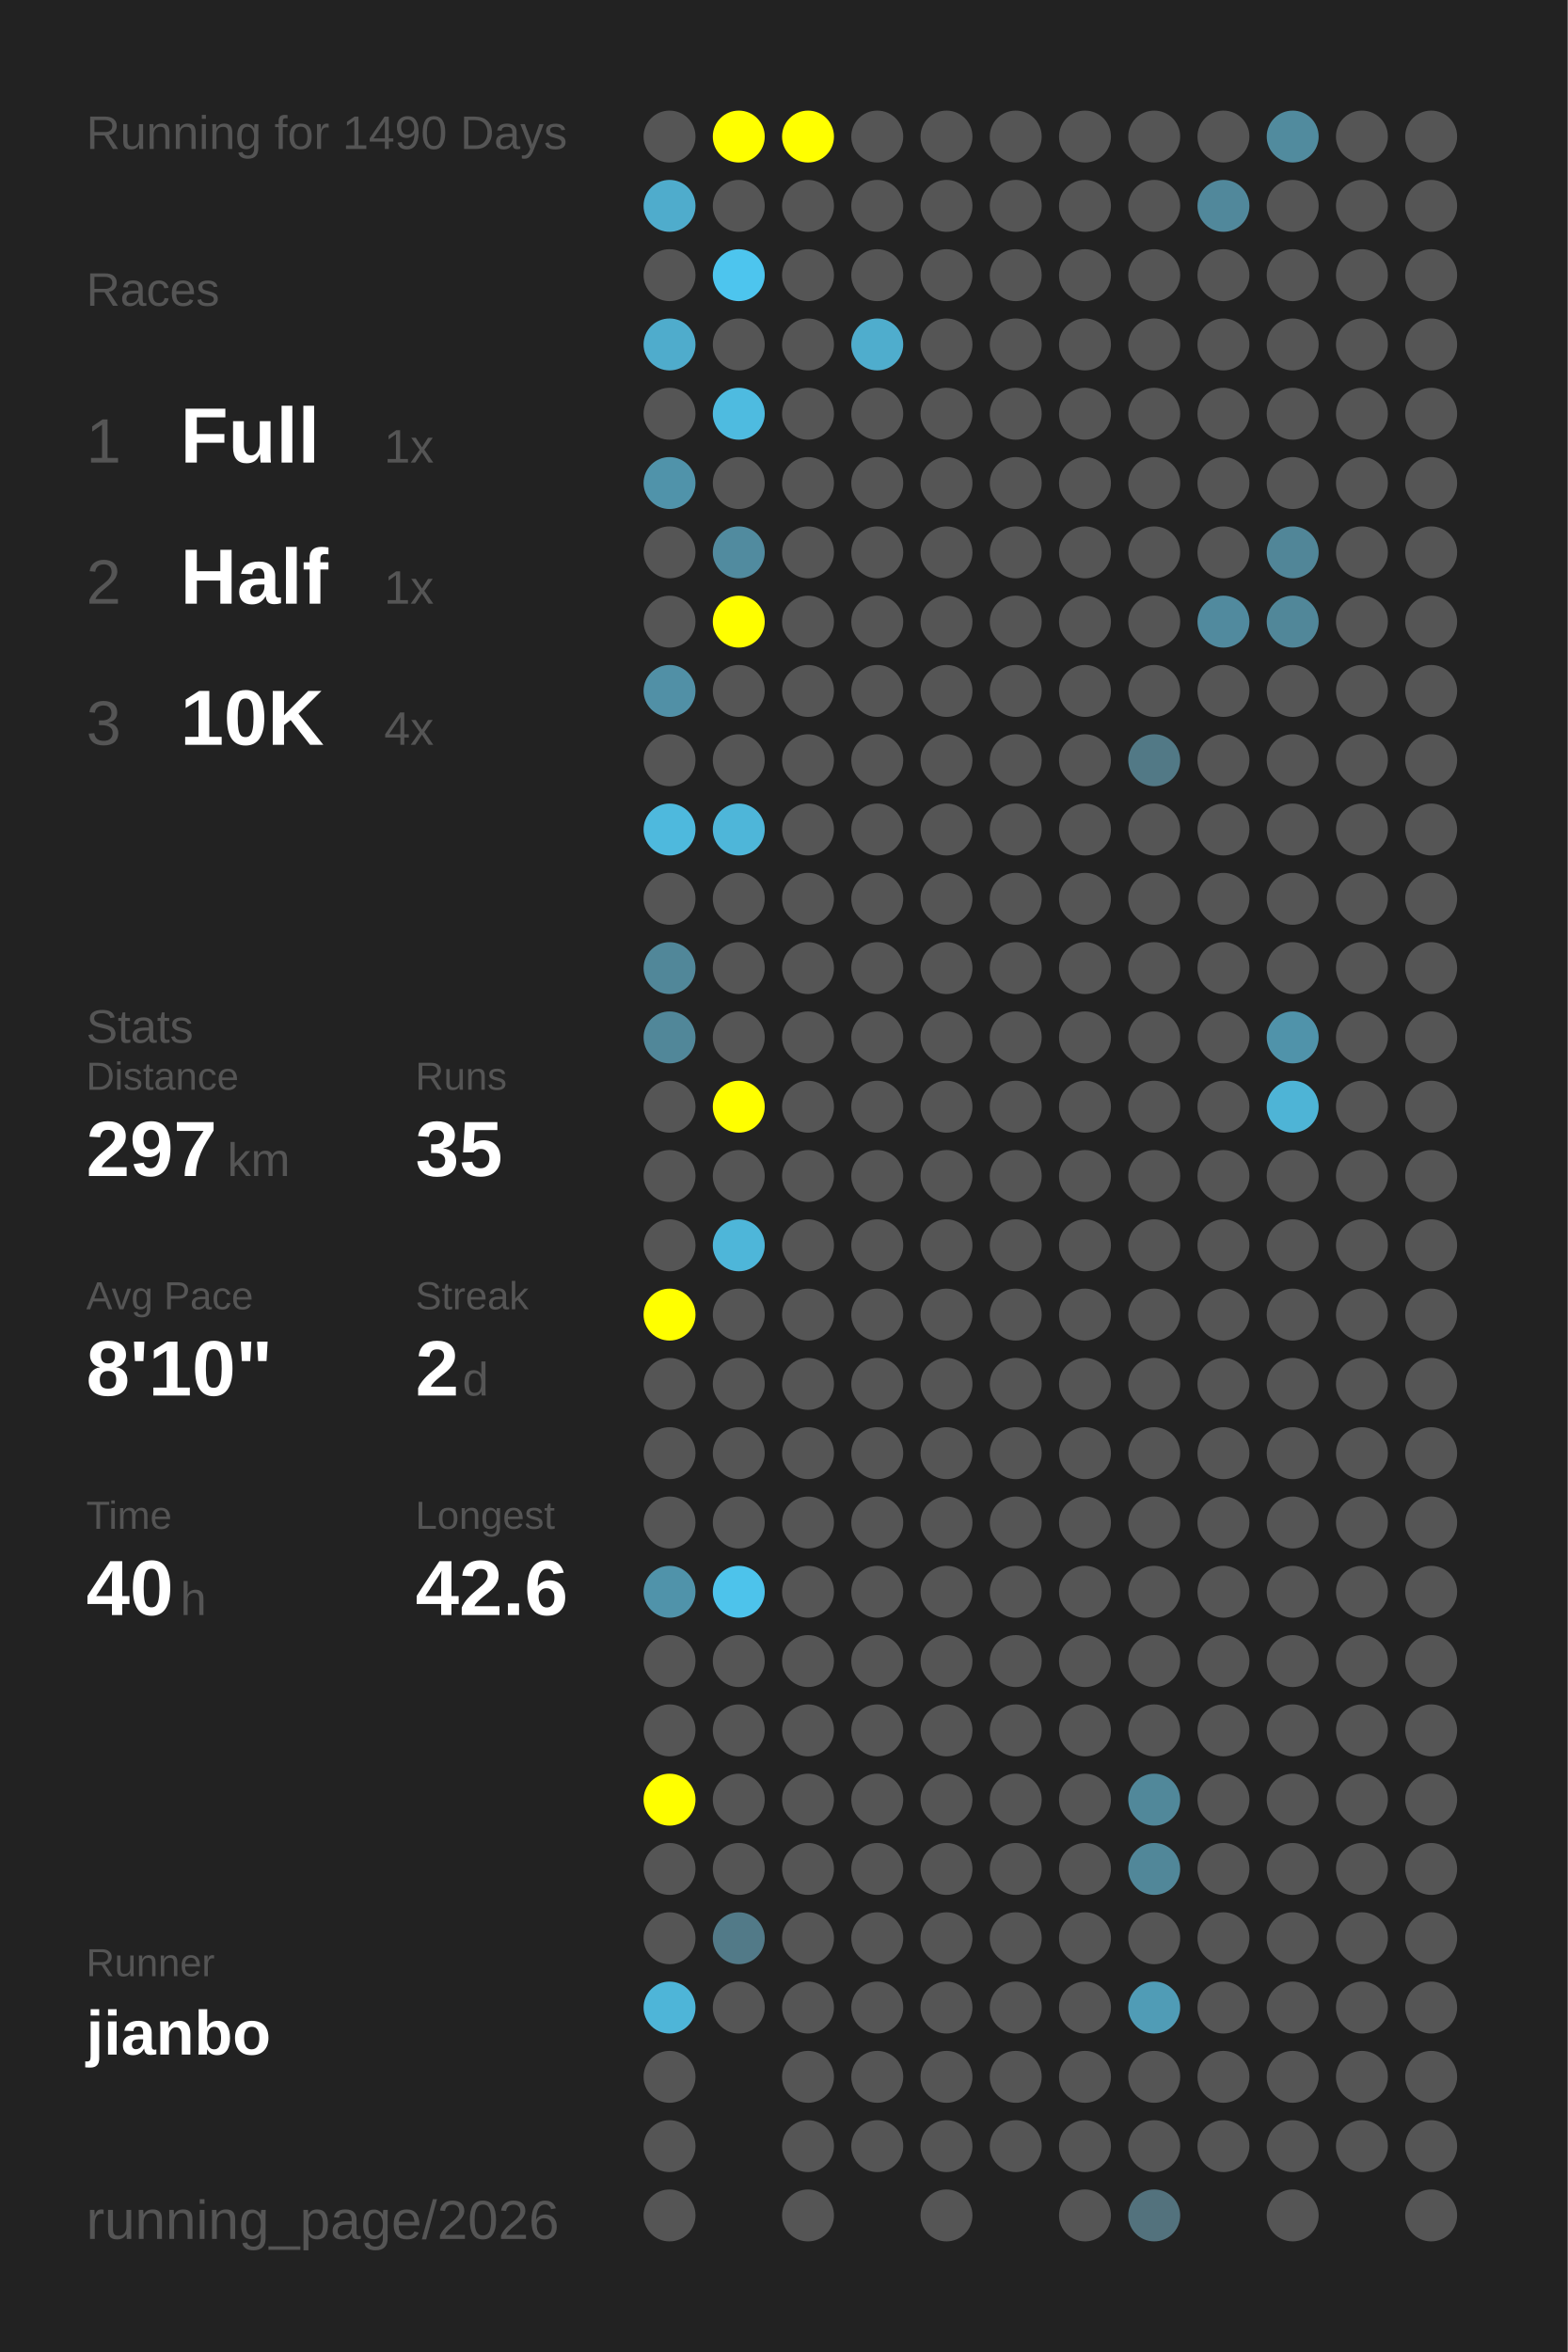
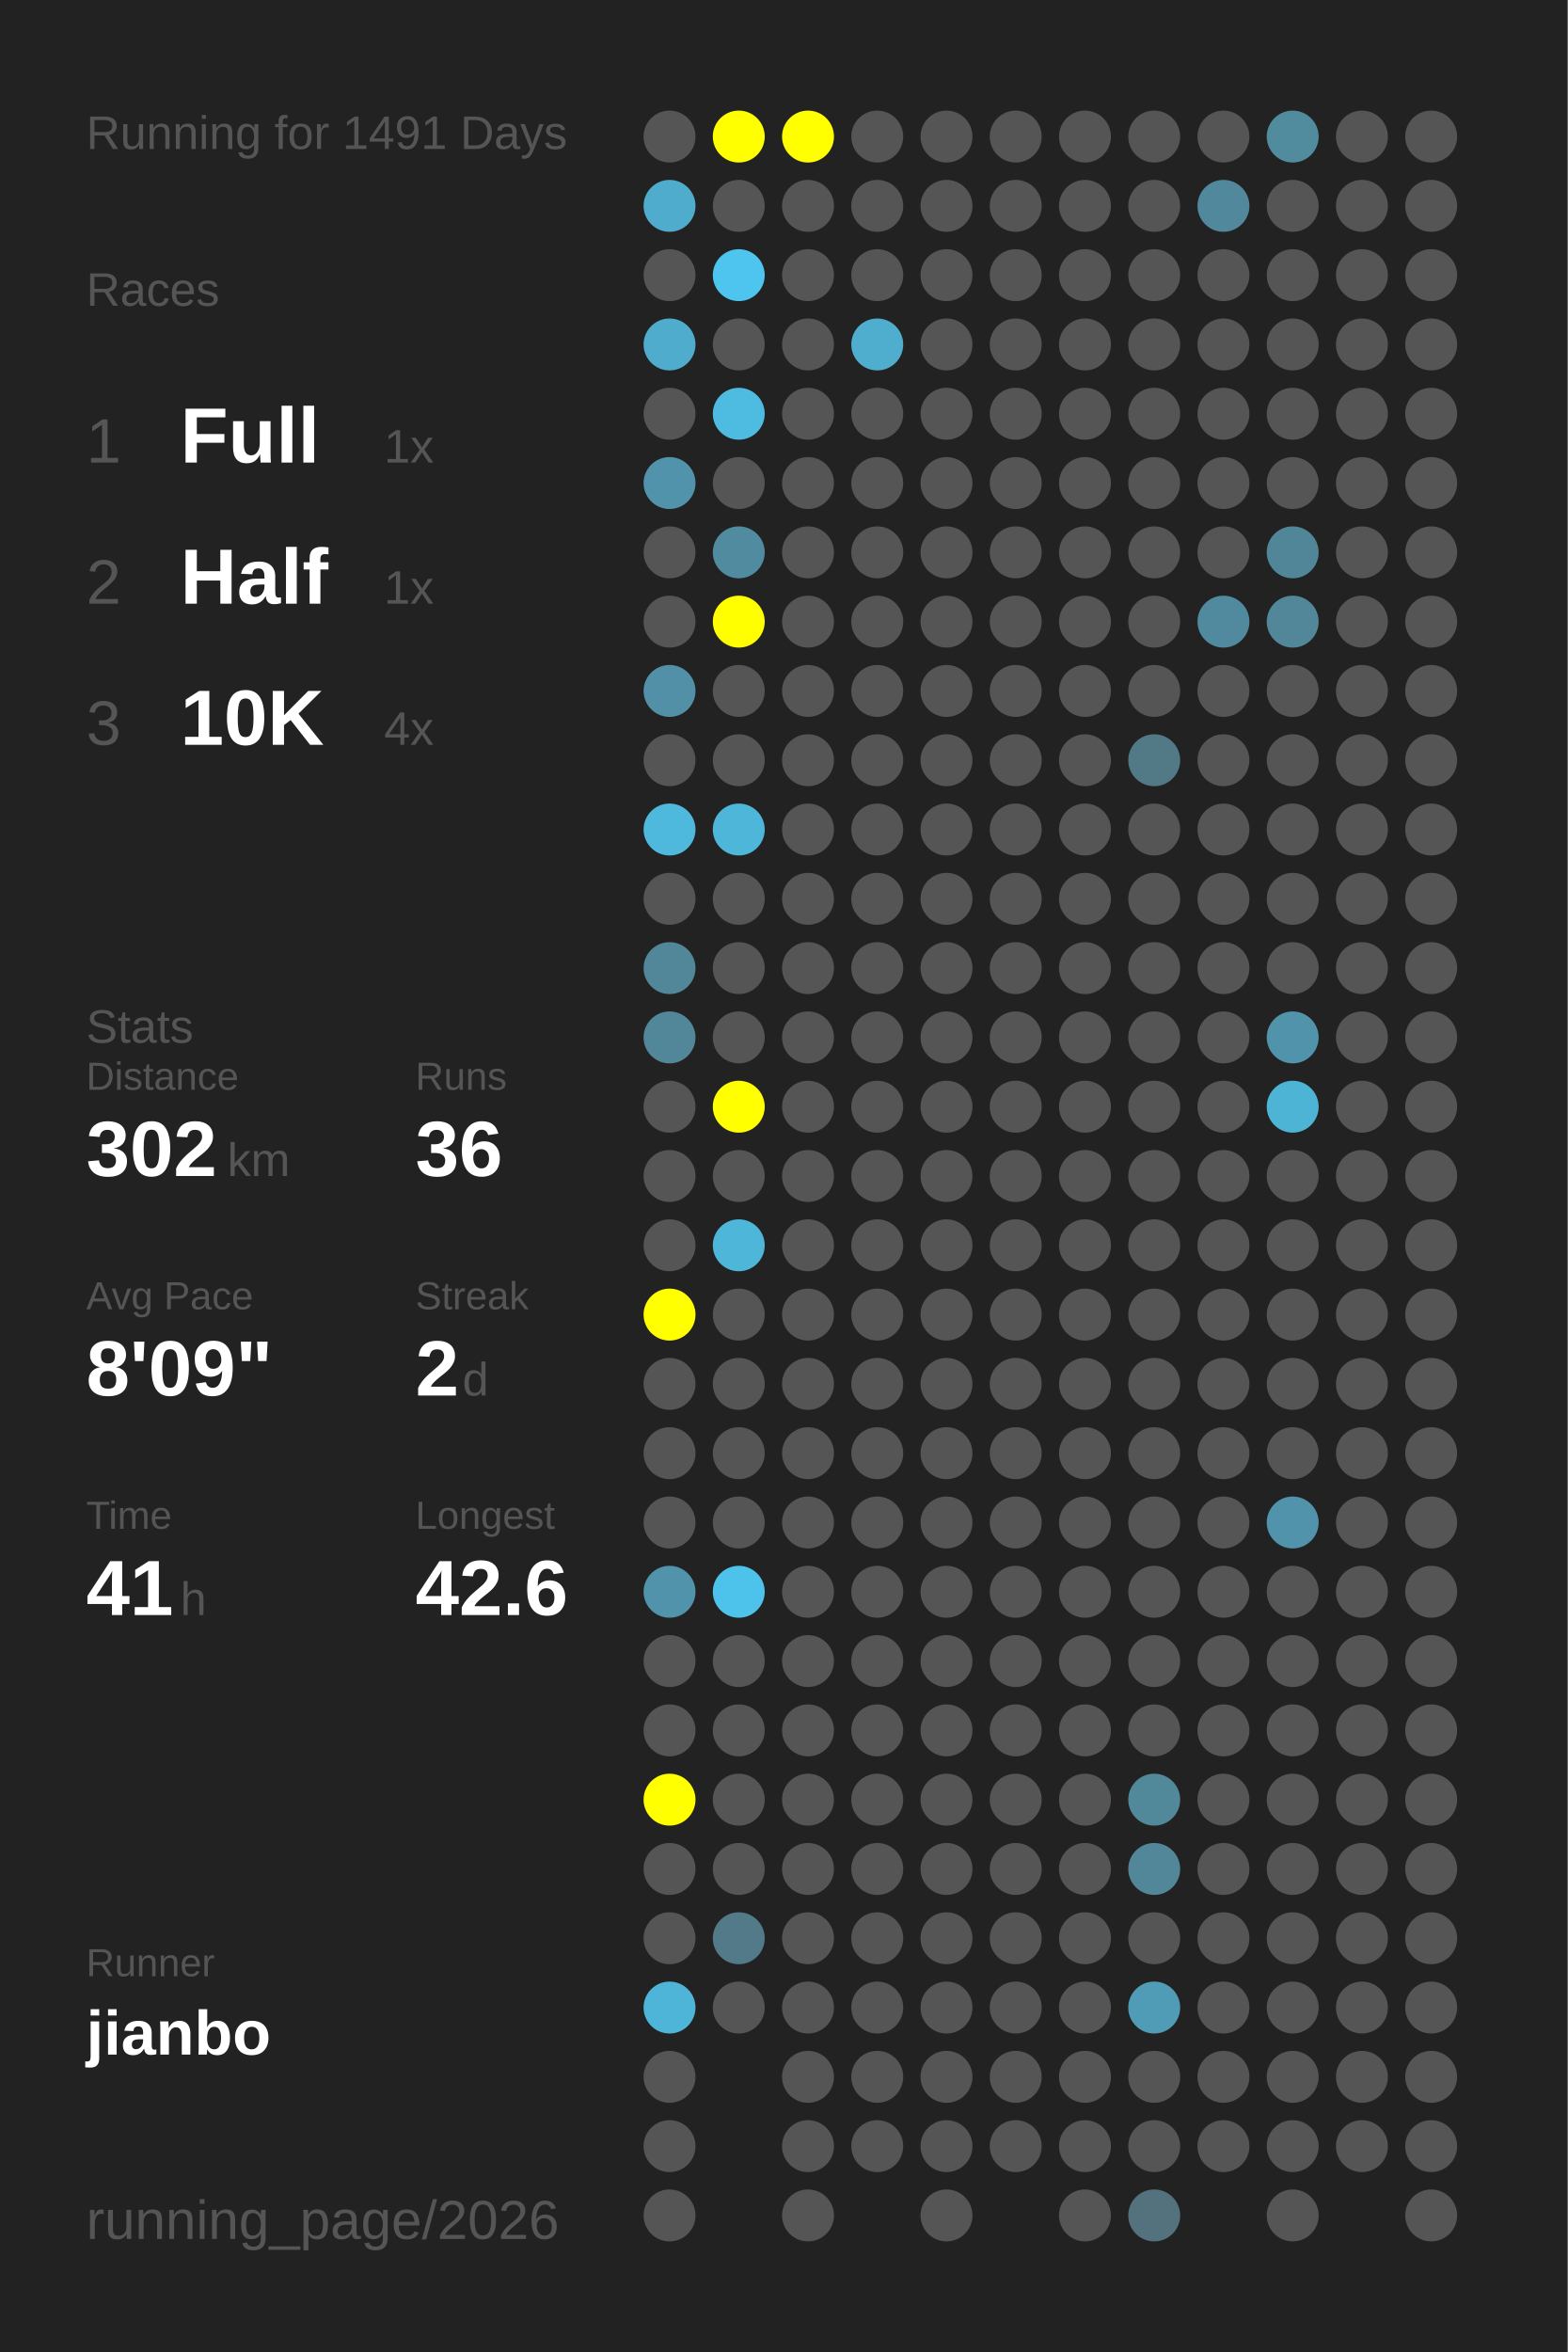
<svg xmlns="http://www.w3.org/2000/svg" baseProfile="full" height="300mm" version="1.1" viewBox="0,0,200,300" width="200mm">
  <defs />
  <rect fill="#222222" height="300" width="200" x="0" y="0" />
-   <text fill="#555555" style="font-size:6px; font-family:Arial;" x="11" y="19">Running for 1490 Days</text>
+   <text fill="#555555" style="font-size:6px; font-family:Arial;" x="11" y="19">Running for 1491 Days</text>
  <text fill="#555555" style="font-size:6px; font-family:Arial;" x="11" y="39">Races</text>
  <text fill="#555555" style="font-size:8px; font-family:Arial;" x="11" y="59">1</text>
  <text fill="#FFFFFF" style="font-size:10px; font-family:Arial; font-weight:bold;" x="23" y="59">Full</text>
  <text fill="#555555" style="font-size:6px; font-family:Arial;" x="49" y="59">1x</text>
  <text fill="#555555" style="font-size:8px; font-family:Arial;" x="11" y="77">2</text>
  <text fill="#FFFFFF" style="font-size:10px; font-family:Arial; font-weight:bold;" x="23" y="77">Half</text>
  <text fill="#555555" style="font-size:6px; font-family:Arial;" x="49" y="77">1x</text>
  <text fill="#555555" style="font-size:8px; font-family:Arial;" x="11" y="95">3</text>
  <text fill="#FFFFFF" style="font-size:10px; font-family:Arial; font-weight:bold;" x="23" y="95">10K</text>
  <text fill="#555555" style="font-size:6px; font-family:Arial;" x="49" y="95">4x</text>
  <text fill="#555555" style="font-size:6px; font-family:Arial;" x="11" y="133">Stats</text>
  <text fill="#555555" style="font-size:5px; font-family:Arial;" x="11" y="139">Distance</text>
-   <text fill="#FFFFFF" style="font-size:10px; font-family:Arial; font-weight:bold;" x="11" y="150">297</text>
+   <text fill="#FFFFFF" style="font-size:10px; font-family:Arial; font-weight:bold;" x="11" y="150">302</text>
  <text fill="#555555" style="font-size:6px; font-family:Arial;" x="29" y="150">km</text>
  <text fill="#555555" style="font-size:5px; font-family:Arial;" x="53" y="139">Runs</text>
-   <text fill="#FFFFFF" style="font-size:10px; font-family:Arial; font-weight:bold;" x="53" y="150">35</text>
+   <text fill="#FFFFFF" style="font-size:10px; font-family:Arial; font-weight:bold;" x="53" y="150">36</text>
  <text fill="#555555" style="font-size:5px; font-family:Arial;" x="11" y="167">Avg Pace</text>
-   <text fill="#FFFFFF" style="font-size:10px; font-family:Arial; font-weight:bold;" x="11" y="178">8'10"</text>
+   <text fill="#FFFFFF" style="font-size:10px; font-family:Arial; font-weight:bold;" x="11" y="178">8'09"</text>
  <text fill="#555555" style="font-size:5px; font-family:Arial;" x="53" y="167">Streak</text>
  <text fill="#FFFFFF" style="font-size:10px; font-family:Arial; font-weight:bold;" x="53" y="178">2</text>
  <text fill="#555555" style="font-size:6px; font-family:Arial;" x="59" y="178">d</text>
  <text fill="#555555" style="font-size:5px; font-family:Arial;" x="11" y="195">Time</text>
-   <text fill="#FFFFFF" style="font-size:10px; font-family:Arial; font-weight:bold;" x="11" y="206">40</text>
+   <text fill="#FFFFFF" style="font-size:10px; font-family:Arial; font-weight:bold;" x="11" y="206">41</text>
  <text fill="#555555" style="font-size:6px; font-family:Arial;" x="23" y="206">h</text>
  <text fill="#555555" style="font-size:5px; font-family:Arial;" x="53" y="195">Longest</text>
  <text fill="#FFFFFF" style="font-size:10px; font-family:Arial; font-weight:bold;" x="53" y="206">42.6</text>
  <text fill="#555555" style="font-size:5px; font-family:Arial;" x="11" y="252.065">Runner</text>
  <text fill="#FFFFFF" style="font-size:8px; font-family:Arial; font-weight:bold;" x="11" y="262.065">jianbo</text>
  <text fill="#555555" style="font-size:7px; font-family:Arial;" x="11" y="285.581">running_page/2026</text>
  <circle cx="85.417" cy="17.419" fill="#555555" r="3.312" />
  <circle cx="85.417" cy="26.258" fill="#4faccc" r="3.312" />
  <circle cx="85.417" cy="35.097" fill="#555555" r="3.312" />
  <circle cx="85.417" cy="43.935" fill="#4faccc" r="3.312" />
  <circle cx="85.417" cy="52.774" fill="#555555" r="3.312" />
  <circle cx="85.417" cy="61.613" fill="#5093aa" r="3.312" />
  <circle cx="85.417" cy="70.452" fill="#555555" r="3.312" />
  <circle cx="85.417" cy="79.29" fill="#555555" r="3.312" />
  <circle cx="85.417" cy="88.129" fill="#5190a6" r="3.312" />
  <circle cx="85.417" cy="96.968" fill="#555555" r="3.312" />
  <circle cx="85.417" cy="105.806" fill="#4eb9dd" r="3.312" />
  <circle cx="85.417" cy="114.645" fill="#555555" r="3.312" />
  <circle cx="85.417" cy="123.484" fill="#518799" r="3.312" />
  <circle cx="85.417" cy="132.323" fill="#518799" r="3.312" />
  <circle cx="85.417" cy="141.161" fill="#555555" r="3.312" />
  <circle cx="85.417" cy="150" fill="#555555" r="3.312" />
  <circle cx="85.417" cy="158.839" fill="#555555" r="3.312" />
  <circle cx="85.417" cy="167.677" fill="#FFFF00" r="3.312" />
  <circle cx="85.417" cy="176.516" fill="#555555" r="3.312" />
  <circle cx="85.417" cy="185.355" fill="#555555" r="3.312" />
  <circle cx="85.417" cy="194.194" fill="#555555" r="3.312" />
  <circle cx="85.417" cy="203.032" fill="#5093aa" r="3.312" />
  <circle cx="85.417" cy="211.871" fill="#555555" r="3.312" />
  <circle cx="85.417" cy="220.71" fill="#555555" r="3.312" />
  <circle cx="85.417" cy="229.548" fill="#FFFF00" r="3.312" />
  <circle cx="85.417" cy="238.387" fill="#555555" r="3.312" />
  <circle cx="85.417" cy="247.226" fill="#555555" r="3.312" />
  <circle cx="85.417" cy="256.065" fill="#4eb5d8" r="3.312" />
  <circle cx="85.417" cy="264.903" fill="#555555" r="3.312" />
  <circle cx="85.417" cy="273.742" fill="#555555" r="3.312" />
  <circle cx="85.417" cy="282.581" fill="#555555" r="3.312" />
  <circle cx="94.25" cy="17.419" fill="#FFFF00" r="3.312" />
  <circle cx="94.25" cy="26.258" fill="#555555" r="3.312" />
  <circle cx="94.25" cy="35.097" fill="#4dc5ee" r="3.312" />
  <circle cx="94.25" cy="43.935" fill="#555555" r="3.312" />
  <circle cx="94.25" cy="52.774" fill="#4ebbe0" r="3.312" />
  <circle cx="94.25" cy="61.613" fill="#555555" r="3.312" />
  <circle cx="94.25" cy="70.452" fill="#518b9f" r="3.312" />
  <circle cx="94.25" cy="79.29" fill="#FFFF00" r="3.312" />
  <circle cx="94.25" cy="88.129" fill="#555555" r="3.312" />
  <circle cx="94.25" cy="96.968" fill="#555555" r="3.312" />
  <circle cx="94.25" cy="105.806" fill="#4eb6d9" r="3.312" />
  <circle cx="94.25" cy="114.645" fill="#555555" r="3.312" />
  <circle cx="94.25" cy="123.484" fill="#555555" r="3.312" />
  <circle cx="94.25" cy="132.323" fill="#555555" r="3.312" />
  <circle cx="94.25" cy="141.161" fill="#FFFF00" r="3.312" />
  <circle cx="94.25" cy="150" fill="#555555" r="3.312" />
  <circle cx="94.25" cy="158.839" fill="#4eb6d9" r="3.312" />
  <circle cx="94.25" cy="167.677" fill="#555555" r="3.312" />
  <circle cx="94.25" cy="176.516" fill="#555555" r="3.312" />
  <circle cx="94.25" cy="185.355" fill="#555555" r="3.312" />
  <circle cx="94.25" cy="194.194" fill="#555555" r="3.312" />
  <circle cx="94.25" cy="203.032" fill="#4dc3eb" r="3.312" />
  <circle cx="94.25" cy="211.871" fill="#555555" r="3.312" />
  <circle cx="94.25" cy="220.71" fill="#555555" r="3.312" />
  <circle cx="94.25" cy="229.548" fill="#555555" r="3.312" />
  <circle cx="94.25" cy="238.387" fill="#555555" r="3.312" />
  <circle cx="94.25" cy="247.226" fill="#527a88" r="3.312" />
  <circle cx="94.25" cy="256.065" fill="#555555" r="3.312" />
  <circle cx="103.083" cy="17.419" fill="#FFFF00" r="3.312" />
  <circle cx="103.083" cy="26.258" fill="#555555" r="3.312" />
  <circle cx="103.083" cy="35.097" fill="#555555" r="3.312" />
  <circle cx="103.083" cy="43.935" fill="#555555" r="3.312" />
  <circle cx="103.083" cy="52.774" fill="#555555" r="3.312" />
  <circle cx="103.083" cy="61.613" fill="#555555" r="3.312" />
  <circle cx="103.083" cy="70.452" fill="#555555" r="3.312" />
  <circle cx="103.083" cy="79.29" fill="#555555" r="3.312" />
  <circle cx="103.083" cy="88.129" fill="#555555" r="3.312" />
  <circle cx="103.083" cy="96.968" fill="#555555" r="3.312" />
  <circle cx="103.083" cy="105.806" fill="#555555" r="3.312" />
  <circle cx="103.083" cy="114.645" fill="#555555" r="3.312" />
  <circle cx="103.083" cy="123.484" fill="#555555" r="3.312" />
  <circle cx="103.083" cy="132.323" fill="#555555" r="3.312" />
  <circle cx="103.083" cy="141.161" fill="#555555" r="3.312" />
  <circle cx="103.083" cy="150" fill="#555555" r="3.312" />
  <circle cx="103.083" cy="158.839" fill="#555555" r="3.312" />
  <circle cx="103.083" cy="167.677" fill="#555555" r="3.312" />
  <circle cx="103.083" cy="176.516" fill="#555555" r="3.312" />
  <circle cx="103.083" cy="185.355" fill="#555555" r="3.312" />
  <circle cx="103.083" cy="194.194" fill="#555555" r="3.312" />
  <circle cx="103.083" cy="203.032" fill="#555555" r="3.312" />
  <circle cx="103.083" cy="211.871" fill="#555555" r="3.312" />
  <circle cx="103.083" cy="220.71" fill="#555555" r="3.312" />
  <circle cx="103.083" cy="229.548" fill="#555555" r="3.312" />
  <circle cx="103.083" cy="238.387" fill="#555555" r="3.312" />
  <circle cx="103.083" cy="247.226" fill="#555555" r="3.312" />
  <circle cx="103.083" cy="256.065" fill="#555555" r="3.312" />
  <circle cx="103.083" cy="264.903" fill="#555555" r="3.312" />
  <circle cx="103.083" cy="273.742" fill="#555555" r="3.312" />
  <circle cx="103.083" cy="282.581" fill="#555555" r="3.312" />
  <circle cx="111.917" cy="17.419" fill="#555555" r="3.312" />
  <circle cx="111.917" cy="26.258" fill="#555555" r="3.312" />
  <circle cx="111.917" cy="35.097" fill="#555555" r="3.312" />
  <circle cx="111.917" cy="43.935" fill="#4fadcd" r="3.312" />
  <circle cx="111.917" cy="52.774" fill="#555555" r="3.312" />
  <circle cx="111.917" cy="61.613" fill="#555555" r="3.312" />
  <circle cx="111.917" cy="70.452" fill="#555555" r="3.312" />
  <circle cx="111.917" cy="79.29" fill="#555555" r="3.312" />
  <circle cx="111.917" cy="88.129" fill="#555555" r="3.312" />
  <circle cx="111.917" cy="96.968" fill="#555555" r="3.312" />
  <circle cx="111.917" cy="105.806" fill="#555555" r="3.312" />
  <circle cx="111.917" cy="114.645" fill="#555555" r="3.312" />
  <circle cx="111.917" cy="123.484" fill="#555555" r="3.312" />
  <circle cx="111.917" cy="132.323" fill="#555555" r="3.312" />
  <circle cx="111.917" cy="141.161" fill="#555555" r="3.312" />
  <circle cx="111.917" cy="150" fill="#555555" r="3.312" />
  <circle cx="111.917" cy="158.839" fill="#555555" r="3.312" />
  <circle cx="111.917" cy="167.677" fill="#555555" r="3.312" />
  <circle cx="111.917" cy="176.516" fill="#555555" r="3.312" />
  <circle cx="111.917" cy="185.355" fill="#555555" r="3.312" />
  <circle cx="111.917" cy="194.194" fill="#555555" r="3.312" />
  <circle cx="111.917" cy="203.032" fill="#555555" r="3.312" />
  <circle cx="111.917" cy="211.871" fill="#555555" r="3.312" />
  <circle cx="111.917" cy="220.71" fill="#555555" r="3.312" />
  <circle cx="111.917" cy="229.548" fill="#555555" r="3.312" />
  <circle cx="111.917" cy="238.387" fill="#555555" r="3.312" />
  <circle cx="111.917" cy="247.226" fill="#555555" r="3.312" />
  <circle cx="111.917" cy="256.065" fill="#555555" r="3.312" />
  <circle cx="111.917" cy="264.903" fill="#555555" r="3.312" />
  <circle cx="111.917" cy="273.742" fill="#555555" r="3.312" />
  <circle cx="120.75" cy="17.419" fill="#555555" r="3.312" />
  <circle cx="120.75" cy="26.258" fill="#555555" r="3.312" />
  <circle cx="120.75" cy="35.097" fill="#555555" r="3.312" />
  <circle cx="120.75" cy="43.935" fill="#555555" r="3.312" />
  <circle cx="120.75" cy="52.774" fill="#555555" r="3.312" />
  <circle cx="120.75" cy="61.613" fill="#555555" r="3.312" />
  <circle cx="120.75" cy="70.452" fill="#555555" r="3.312" />
  <circle cx="120.75" cy="79.29" fill="#555555" r="3.312" />
  <circle cx="120.75" cy="88.129" fill="#555555" r="3.312" />
  <circle cx="120.75" cy="96.968" fill="#555555" r="3.312" />
  <circle cx="120.75" cy="105.806" fill="#555555" r="3.312" />
  <circle cx="120.75" cy="114.645" fill="#555555" r="3.312" />
  <circle cx="120.75" cy="123.484" fill="#555555" r="3.312" />
  <circle cx="120.75" cy="132.323" fill="#555555" r="3.312" />
  <circle cx="120.75" cy="141.161" fill="#555555" r="3.312" />
  <circle cx="120.75" cy="150" fill="#555555" r="3.312" />
  <circle cx="120.75" cy="158.839" fill="#555555" r="3.312" />
  <circle cx="120.75" cy="167.677" fill="#555555" r="3.312" />
  <circle cx="120.75" cy="176.516" fill="#555555" r="3.312" />
  <circle cx="120.75" cy="185.355" fill="#555555" r="3.312" />
  <circle cx="120.75" cy="194.194" fill="#555555" r="3.312" />
  <circle cx="120.75" cy="203.032" fill="#555555" r="3.312" />
  <circle cx="120.75" cy="211.871" fill="#555555" r="3.312" />
  <circle cx="120.75" cy="220.71" fill="#555555" r="3.312" />
  <circle cx="120.75" cy="229.548" fill="#555555" r="3.312" />
  <circle cx="120.75" cy="238.387" fill="#555555" r="3.312" />
  <circle cx="120.75" cy="247.226" fill="#555555" r="3.312" />
  <circle cx="120.75" cy="256.065" fill="#555555" r="3.312" />
  <circle cx="120.75" cy="264.903" fill="#555555" r="3.312" />
  <circle cx="120.75" cy="273.742" fill="#555555" r="3.312" />
  <circle cx="120.75" cy="282.581" fill="#555555" r="3.312" />
  <circle cx="129.583" cy="17.419" fill="#555555" r="3.312" />
  <circle cx="129.583" cy="26.258" fill="#555555" r="3.312" />
  <circle cx="129.583" cy="35.097" fill="#555555" r="3.312" />
  <circle cx="129.583" cy="43.935" fill="#555555" r="3.312" />
  <circle cx="129.583" cy="52.774" fill="#555555" r="3.312" />
  <circle cx="129.583" cy="61.613" fill="#555555" r="3.312" />
  <circle cx="129.583" cy="70.452" fill="#555555" r="3.312" />
  <circle cx="129.583" cy="79.29" fill="#555555" r="3.312" />
  <circle cx="129.583" cy="88.129" fill="#555555" r="3.312" />
  <circle cx="129.583" cy="96.968" fill="#555555" r="3.312" />
  <circle cx="129.583" cy="105.806" fill="#555555" r="3.312" />
  <circle cx="129.583" cy="114.645" fill="#555555" r="3.312" />
  <circle cx="129.583" cy="123.484" fill="#555555" r="3.312" />
  <circle cx="129.583" cy="132.323" fill="#555555" r="3.312" />
  <circle cx="129.583" cy="141.161" fill="#555555" r="3.312" />
  <circle cx="129.583" cy="150" fill="#555555" r="3.312" />
  <circle cx="129.583" cy="158.839" fill="#555555" r="3.312" />
  <circle cx="129.583" cy="167.677" fill="#555555" r="3.312" />
  <circle cx="129.583" cy="176.516" fill="#555555" r="3.312" />
  <circle cx="129.583" cy="185.355" fill="#555555" r="3.312" />
  <circle cx="129.583" cy="194.194" fill="#555555" r="3.312" />
  <circle cx="129.583" cy="203.032" fill="#555555" r="3.312" />
  <circle cx="129.583" cy="211.871" fill="#555555" r="3.312" />
  <circle cx="129.583" cy="220.71" fill="#555555" r="3.312" />
  <circle cx="129.583" cy="229.548" fill="#555555" r="3.312" />
  <circle cx="129.583" cy="238.387" fill="#555555" r="3.312" />
  <circle cx="129.583" cy="247.226" fill="#555555" r="3.312" />
  <circle cx="129.583" cy="256.065" fill="#555555" r="3.312" />
  <circle cx="129.583" cy="264.903" fill="#555555" r="3.312" />
  <circle cx="129.583" cy="273.742" fill="#555555" r="3.312" />
  <circle cx="138.417" cy="17.419" fill="#555555" r="3.312" />
  <circle cx="138.417" cy="26.258" fill="#555555" r="3.312" />
  <circle cx="138.417" cy="35.097" fill="#555555" r="3.312" />
  <circle cx="138.417" cy="43.935" fill="#555555" r="3.312" />
  <circle cx="138.417" cy="52.774" fill="#555555" r="3.312" />
  <circle cx="138.417" cy="61.613" fill="#555555" r="3.312" />
  <circle cx="138.417" cy="70.452" fill="#555555" r="3.312" />
  <circle cx="138.417" cy="79.29" fill="#555555" r="3.312" />
  <circle cx="138.417" cy="88.129" fill="#555555" r="3.312" />
  <circle cx="138.417" cy="96.968" fill="#555555" r="3.312" />
  <circle cx="138.417" cy="105.806" fill="#555555" r="3.312" />
  <circle cx="138.417" cy="114.645" fill="#555555" r="3.312" />
  <circle cx="138.417" cy="123.484" fill="#555555" r="3.312" />
  <circle cx="138.417" cy="132.323" fill="#555555" r="3.312" />
  <circle cx="138.417" cy="141.161" fill="#555555" r="3.312" />
  <circle cx="138.417" cy="150" fill="#555555" r="3.312" />
  <circle cx="138.417" cy="158.839" fill="#555555" r="3.312" />
  <circle cx="138.417" cy="167.677" fill="#555555" r="3.312" />
  <circle cx="138.417" cy="176.516" fill="#555555" r="3.312" />
  <circle cx="138.417" cy="185.355" fill="#555555" r="3.312" />
  <circle cx="138.417" cy="194.194" fill="#555555" r="3.312" />
  <circle cx="138.417" cy="203.032" fill="#555555" r="3.312" />
  <circle cx="138.417" cy="211.871" fill="#555555" r="3.312" />
  <circle cx="138.417" cy="220.71" fill="#555555" r="3.312" />
  <circle cx="138.417" cy="229.548" fill="#555555" r="3.312" />
  <circle cx="138.417" cy="238.387" fill="#555555" r="3.312" />
  <circle cx="138.417" cy="247.226" fill="#555555" r="3.312" />
  <circle cx="138.417" cy="256.065" fill="#555555" r="3.312" />
  <circle cx="138.417" cy="264.903" fill="#555555" r="3.312" />
  <circle cx="138.417" cy="273.742" fill="#555555" r="3.312" />
  <circle cx="138.417" cy="282.581" fill="#555555" r="3.312" />
  <circle cx="147.25" cy="17.419" fill="#555555" r="3.312" />
  <circle cx="147.25" cy="26.258" fill="#555555" r="3.312" />
  <circle cx="147.25" cy="35.097" fill="#555555" r="3.312" />
  <circle cx="147.25" cy="43.935" fill="#555555" r="3.312" />
  <circle cx="147.25" cy="52.774" fill="#555555" r="3.312" />
  <circle cx="147.25" cy="61.613" fill="#555555" r="3.312" />
  <circle cx="147.25" cy="70.452" fill="#555555" r="3.312" />
  <circle cx="147.25" cy="79.29" fill="#555555" r="3.312" />
  <circle cx="147.25" cy="88.129" fill="#555555" r="3.312" />
  <circle cx="147.25" cy="96.968" fill="#527986" r="3.312" />
  <circle cx="147.25" cy="105.806" fill="#555555" r="3.312" />
  <circle cx="147.25" cy="114.645" fill="#555555" r="3.312" />
  <circle cx="147.25" cy="123.484" fill="#555555" r="3.312" />
  <circle cx="147.25" cy="132.323" fill="#555555" r="3.312" />
  <circle cx="147.25" cy="141.161" fill="#555555" r="3.312" />
  <circle cx="147.25" cy="150" fill="#555555" r="3.312" />
  <circle cx="147.25" cy="158.839" fill="#555555" r="3.312" />
  <circle cx="147.25" cy="167.677" fill="#555555" r="3.312" />
  <circle cx="147.25" cy="176.516" fill="#555555" r="3.312" />
  <circle cx="147.25" cy="185.355" fill="#555555" r="3.312" />
  <circle cx="147.25" cy="194.194" fill="#555555" r="3.312" />
  <circle cx="147.25" cy="203.032" fill="#555555" r="3.312" />
  <circle cx="147.25" cy="211.871" fill="#555555" r="3.312" />
  <circle cx="147.25" cy="220.71" fill="#555555" r="3.312" />
  <circle cx="147.25" cy="229.548" fill="#51889a" r="3.312" />
  <circle cx="147.25" cy="238.387" fill="#518799" r="3.312" />
  <circle cx="147.25" cy="247.226" fill="#555555" r="3.312" />
  <circle cx="147.25" cy="256.065" fill="#509cb6" r="3.312" />
  <circle cx="147.25" cy="264.903" fill="#555555" r="3.312" />
  <circle cx="147.25" cy="273.742" fill="#555555" r="3.312" />
  <circle cx="147.25" cy="282.581" fill="#53727d" r="3.312" />
  <circle cx="156.083" cy="17.419" fill="#555555" r="3.312" />
  <circle cx="156.083" cy="26.258" fill="#51889b" r="3.312" />
  <circle cx="156.083" cy="35.097" fill="#555555" r="3.312" />
  <circle cx="156.083" cy="43.935" fill="#555555" r="3.312" />
  <circle cx="156.083" cy="52.774" fill="#555555" r="3.312" />
  <circle cx="156.083" cy="61.613" fill="#555555" r="3.312" />
  <circle cx="156.083" cy="70.452" fill="#555555" r="3.312" />
  <circle cx="156.083" cy="79.29" fill="#518a9e" r="3.312" />
  <circle cx="156.083" cy="88.129" fill="#555555" r="3.312" />
  <circle cx="156.083" cy="96.968" fill="#555555" r="3.312" />
  <circle cx="156.083" cy="105.806" fill="#555555" r="3.312" />
  <circle cx="156.083" cy="114.645" fill="#555555" r="3.312" />
  <circle cx="156.083" cy="123.484" fill="#555555" r="3.312" />
  <circle cx="156.083" cy="132.323" fill="#555555" r="3.312" />
  <circle cx="156.083" cy="141.161" fill="#555555" r="3.312" />
  <circle cx="156.083" cy="150" fill="#555555" r="3.312" />
  <circle cx="156.083" cy="158.839" fill="#555555" r="3.312" />
  <circle cx="156.083" cy="167.677" fill="#555555" r="3.312" />
  <circle cx="156.083" cy="176.516" fill="#555555" r="3.312" />
  <circle cx="156.083" cy="185.355" fill="#555555" r="3.312" />
  <circle cx="156.083" cy="194.194" fill="#555555" r="3.312" />
  <circle cx="156.083" cy="203.032" fill="#555555" r="3.312" />
  <circle cx="156.083" cy="211.871" fill="#555555" r="3.312" />
  <circle cx="156.083" cy="220.71" fill="#555555" r="3.312" />
  <circle cx="156.083" cy="229.548" fill="#555555" r="3.312" />
  <circle cx="156.083" cy="238.387" fill="#555555" r="3.312" />
  <circle cx="156.083" cy="247.226" fill="#555555" r="3.312" />
  <circle cx="156.083" cy="256.065" fill="#555555" r="3.312" />
  <circle cx="156.083" cy="264.903" fill="#555555" r="3.312" />
  <circle cx="156.083" cy="273.742" fill="#555555" r="3.312" />
  <circle cx="164.917" cy="17.419" fill="#518b9e" r="3.312" />
  <circle cx="164.917" cy="26.258" fill="#555555" r="3.312" />
  <circle cx="164.917" cy="35.097" fill="#555555" r="3.312" />
  <circle cx="164.917" cy="43.935" fill="#555555" r="3.312" />
  <circle cx="164.917" cy="52.774" fill="#555555" r="3.312" />
  <circle cx="164.917" cy="61.613" fill="#555555" r="3.312" />
  <circle cx="164.917" cy="70.452" fill="#518698" r="3.312" />
  <circle cx="164.917" cy="79.29" fill="#518799" r="3.312" />
  <circle cx="164.917" cy="88.129" fill="#555555" r="3.312" />
  <circle cx="164.917" cy="96.968" fill="#555555" r="3.312" />
  <circle cx="164.917" cy="105.806" fill="#555555" r="3.312" />
  <circle cx="164.917" cy="114.645" fill="#555555" r="3.312" />
  <circle cx="164.917" cy="123.484" fill="#555555" r="3.312" />
  <circle cx="164.917" cy="132.323" fill="#5093aa" r="3.312" />
  <circle cx="164.917" cy="141.161" fill="#4eb4d6" r="3.312" />
  <circle cx="164.917" cy="150" fill="#555555" r="3.312" />
  <circle cx="164.917" cy="158.839" fill="#555555" r="3.312" />
  <circle cx="164.917" cy="167.677" fill="#555555" r="3.312" />
  <circle cx="164.917" cy="176.516" fill="#555555" r="3.312" />
  <circle cx="164.917" cy="185.355" fill="#555555" r="3.312" />
-   <circle cx="164.917" cy="194.194" fill="#555555" r="3.312" />
+   <circle cx="164.917" cy="194.194" fill="#5093aa" r="3.312" />
  <circle cx="164.917" cy="203.032" fill="#555555" r="3.312" />
  <circle cx="164.917" cy="211.871" fill="#555555" r="3.312" />
  <circle cx="164.917" cy="220.71" fill="#555555" r="3.312" />
  <circle cx="164.917" cy="229.548" fill="#555555" r="3.312" />
  <circle cx="164.917" cy="238.387" fill="#555555" r="3.312" />
  <circle cx="164.917" cy="247.226" fill="#555555" r="3.312" />
  <circle cx="164.917" cy="256.065" fill="#555555" r="3.312" />
  <circle cx="164.917" cy="264.903" fill="#555555" r="3.312" />
  <circle cx="164.917" cy="273.742" fill="#555555" r="3.312" />
  <circle cx="164.917" cy="282.581" fill="#555555" r="3.312" />
  <circle cx="173.75" cy="17.419" fill="#555555" r="3.312" />
  <circle cx="173.75" cy="26.258" fill="#555555" r="3.312" />
  <circle cx="173.75" cy="35.097" fill="#555555" r="3.312" />
  <circle cx="173.75" cy="43.935" fill="#555555" r="3.312" />
  <circle cx="173.75" cy="52.774" fill="#555555" r="3.312" />
  <circle cx="173.75" cy="61.613" fill="#555555" r="3.312" />
  <circle cx="173.75" cy="70.452" fill="#555555" r="3.312" />
  <circle cx="173.75" cy="79.29" fill="#555555" r="3.312" />
  <circle cx="173.75" cy="88.129" fill="#555555" r="3.312" />
  <circle cx="173.75" cy="96.968" fill="#555555" r="3.312" />
  <circle cx="173.75" cy="105.806" fill="#555555" r="3.312" />
  <circle cx="173.75" cy="114.645" fill="#555555" r="3.312" />
  <circle cx="173.75" cy="123.484" fill="#555555" r="3.312" />
  <circle cx="173.75" cy="132.323" fill="#555555" r="3.312" />
  <circle cx="173.75" cy="141.161" fill="#555555" r="3.312" />
  <circle cx="173.75" cy="150" fill="#555555" r="3.312" />
  <circle cx="173.75" cy="158.839" fill="#555555" r="3.312" />
  <circle cx="173.75" cy="167.677" fill="#555555" r="3.312" />
  <circle cx="173.75" cy="176.516" fill="#555555" r="3.312" />
  <circle cx="173.75" cy="185.355" fill="#555555" r="3.312" />
  <circle cx="173.75" cy="194.194" fill="#555555" r="3.312" />
  <circle cx="173.75" cy="203.032" fill="#555555" r="3.312" />
  <circle cx="173.75" cy="211.871" fill="#555555" r="3.312" />
  <circle cx="173.75" cy="220.71" fill="#555555" r="3.312" />
  <circle cx="173.75" cy="229.548" fill="#555555" r="3.312" />
  <circle cx="173.75" cy="238.387" fill="#555555" r="3.312" />
  <circle cx="173.75" cy="247.226" fill="#555555" r="3.312" />
  <circle cx="173.75" cy="256.065" fill="#555555" r="3.312" />
  <circle cx="173.75" cy="264.903" fill="#555555" r="3.312" />
  <circle cx="173.75" cy="273.742" fill="#555555" r="3.312" />
  <circle cx="182.583" cy="17.419" fill="#555555" r="3.312" />
  <circle cx="182.583" cy="26.258" fill="#555555" r="3.312" />
  <circle cx="182.583" cy="35.097" fill="#555555" r="3.312" />
  <circle cx="182.583" cy="43.935" fill="#555555" r="3.312" />
  <circle cx="182.583" cy="52.774" fill="#555555" r="3.312" />
  <circle cx="182.583" cy="61.613" fill="#555555" r="3.312" />
  <circle cx="182.583" cy="70.452" fill="#555555" r="3.312" />
  <circle cx="182.583" cy="79.29" fill="#555555" r="3.312" />
  <circle cx="182.583" cy="88.129" fill="#555555" r="3.312" />
  <circle cx="182.583" cy="96.968" fill="#555555" r="3.312" />
  <circle cx="182.583" cy="105.806" fill="#555555" r="3.312" />
  <circle cx="182.583" cy="114.645" fill="#555555" r="3.312" />
  <circle cx="182.583" cy="123.484" fill="#555555" r="3.312" />
  <circle cx="182.583" cy="132.323" fill="#555555" r="3.312" />
  <circle cx="182.583" cy="141.161" fill="#555555" r="3.312" />
  <circle cx="182.583" cy="150" fill="#555555" r="3.312" />
  <circle cx="182.583" cy="158.839" fill="#555555" r="3.312" />
  <circle cx="182.583" cy="167.677" fill="#555555" r="3.312" />
  <circle cx="182.583" cy="176.516" fill="#555555" r="3.312" />
  <circle cx="182.583" cy="185.355" fill="#555555" r="3.312" />
  <circle cx="182.583" cy="194.194" fill="#555555" r="3.312" />
  <circle cx="182.583" cy="203.032" fill="#555555" r="3.312" />
  <circle cx="182.583" cy="211.871" fill="#555555" r="3.312" />
  <circle cx="182.583" cy="220.71" fill="#555555" r="3.312" />
  <circle cx="182.583" cy="229.548" fill="#555555" r="3.312" />
  <circle cx="182.583" cy="238.387" fill="#555555" r="3.312" />
  <circle cx="182.583" cy="247.226" fill="#555555" r="3.312" />
  <circle cx="182.583" cy="256.065" fill="#555555" r="3.312" />
  <circle cx="182.583" cy="264.903" fill="#555555" r="3.312" />
  <circle cx="182.583" cy="273.742" fill="#555555" r="3.312" />
  <circle cx="182.583" cy="282.581" fill="#555555" r="3.312" />
</svg>
